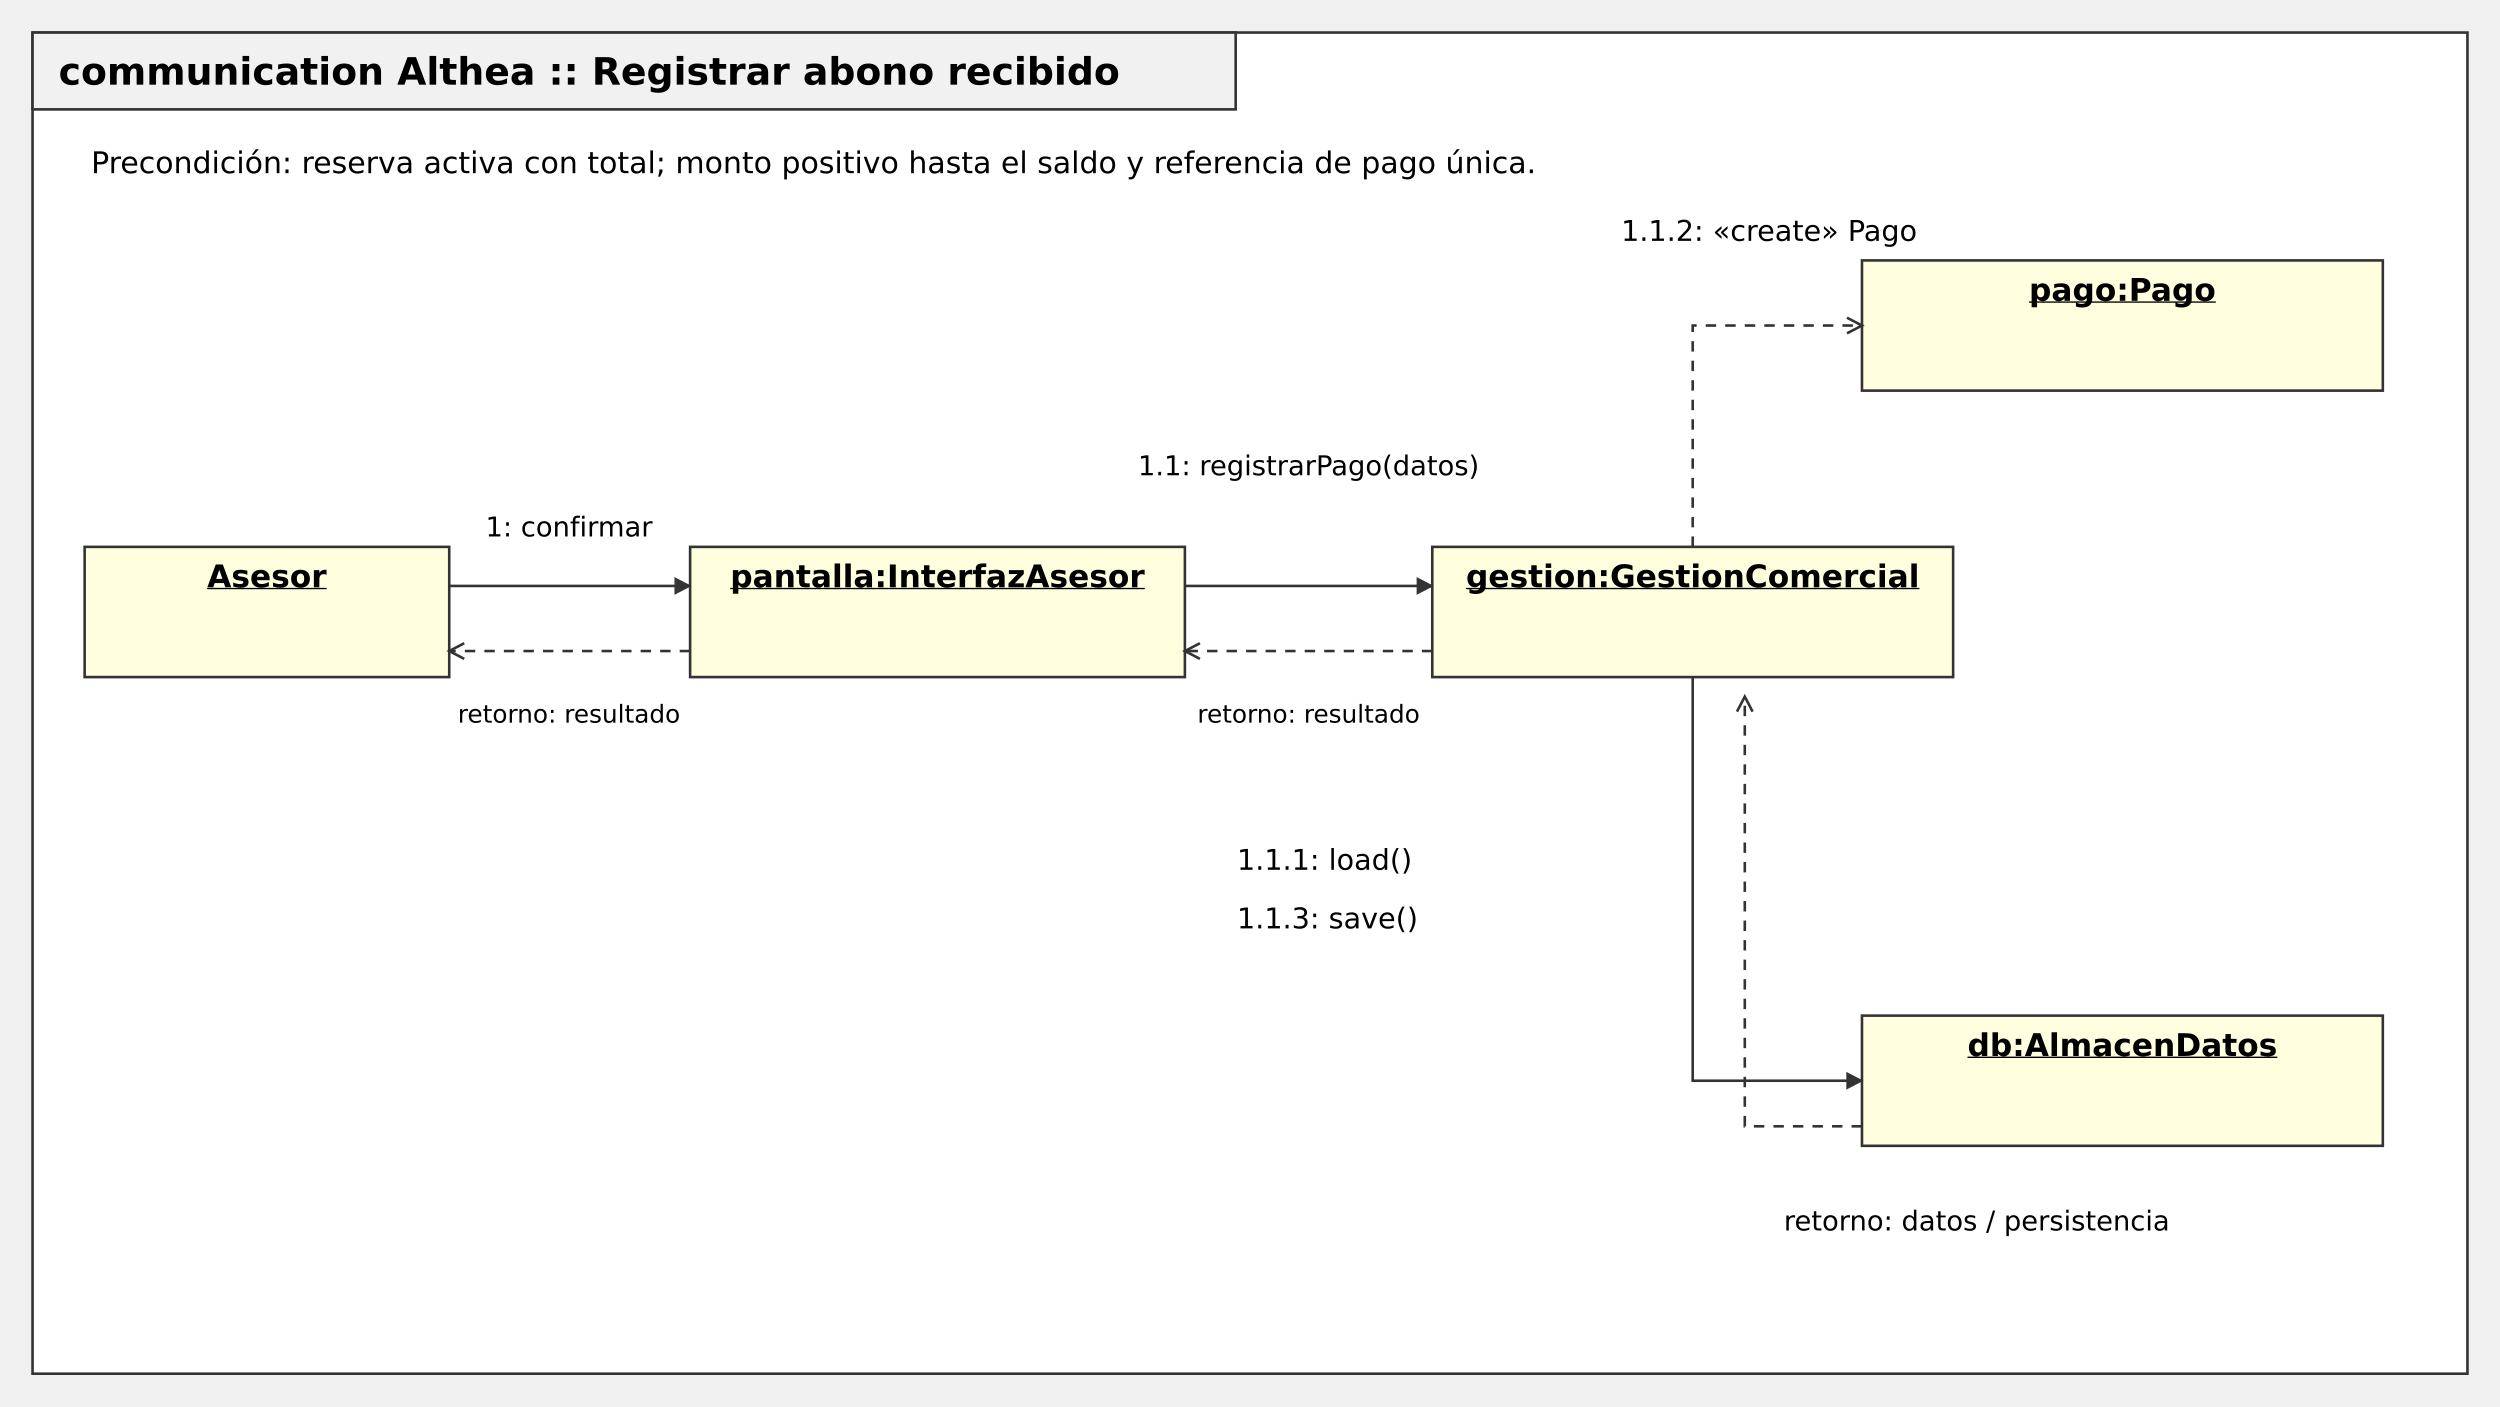
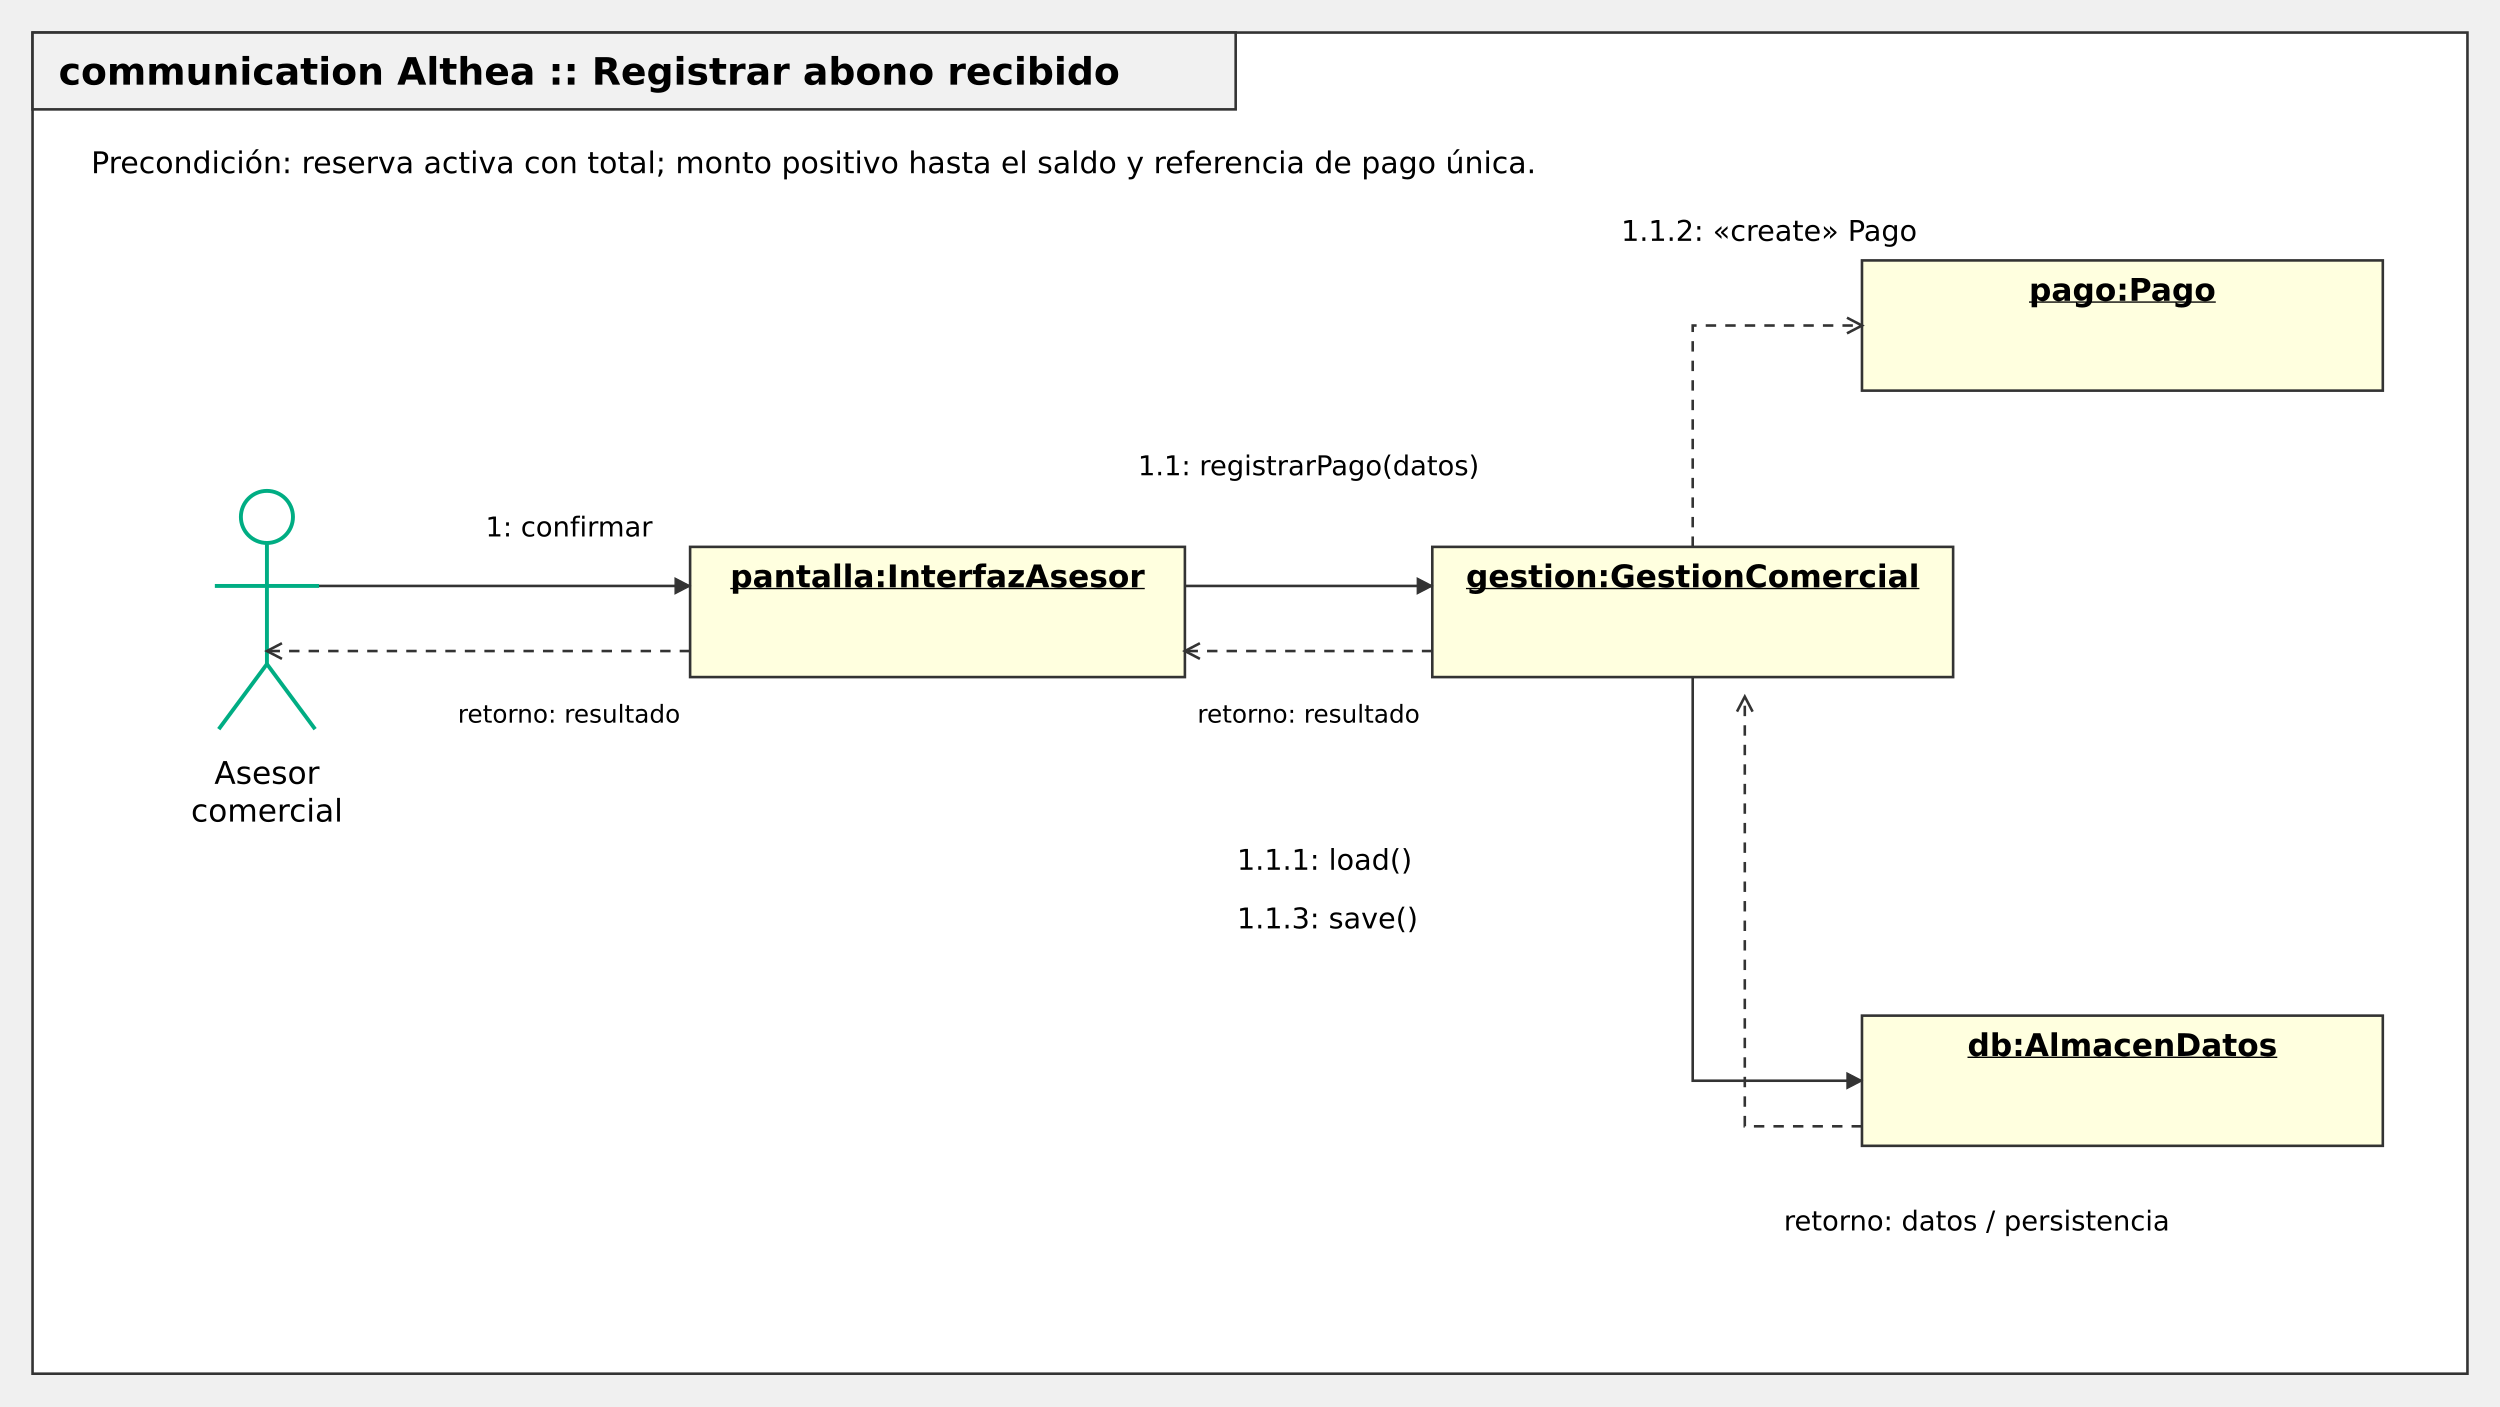
<svg xmlns="http://www.w3.org/2000/svg" width="1920" height="1080" viewBox="0 0 1920 1080">
  <g font-family="Segoe UI,DejaVu Sans,Arial,sans-serif">
    <rect x="25" y="25" width="1870" height="1030" fill="#ffffff" stroke="#333" stroke-width="2" />
    <rect x="25" y="25" width="924" height="59" fill="#f1f1f1" stroke="#333" stroke-width="2" />
    <text x="45" y="65" text-anchor="start" font-size="29" font-weight="bold">communication Althea :: Registrar abono recibido</text>
    <text x="70" y="133" text-anchor="start" font-size="23" font-weight="normal">Precondición: reserva activa con total; monto positivo hasta el saldo y referencia de pago única.</text>
-     <rect x="65" y="420" width="280" height="100" fill="#ffffdf" stroke="#333" stroke-width="2" />
-     <text x="205.0" y="451" text-anchor="middle" font-size="24" font-weight="bold" text-decoration="underline">Asesor</text>
+     <circle cx="205" cy="397" r="20" fill="white" stroke="#00ad83" stroke-width="3" />
+     <polyline points="205,417 205,510" fill="none" stroke="#00ad83" stroke-width="3" />
+     <polyline points="165,450 245,450" fill="none" stroke="#00ad83" stroke-width="3" />
+     <polyline points="205,510 168,560" fill="none" stroke="#00ad83" stroke-width="3" />
+     <polyline points="205,510 242,560" fill="none" stroke="#00ad83" stroke-width="3" />
+     <text x="205" y="602" text-anchor="middle" font-size="24" font-weight="normal">Asesor</text>
+     <text x="205" y="631" text-anchor="middle" font-size="24" font-weight="normal">comercial</text>
    <rect x="530" y="420" width="380" height="100" fill="#ffffdf" stroke="#333" stroke-width="2" />
    <text x="720.0" y="451" text-anchor="middle" font-size="24" font-weight="bold" text-decoration="underline">pantalla:InterfazAsesor</text>
    <rect x="1100" y="420" width="400" height="100" fill="#ffffdf" stroke="#333" stroke-width="2" />
    <text x="1300.0" y="451" text-anchor="middle" font-size="24" font-weight="bold" text-decoration="underline">gestion:GestionComercial</text>
    <rect x="1430" y="200" width="400" height="100" fill="#ffffdf" stroke="#333" stroke-width="2" />
    <text x="1630.0" y="231" text-anchor="middle" font-size="24" font-weight="bold" text-decoration="underline">pago:Pago</text>
    <rect x="1430" y="780" width="400" height="100" fill="#ffffdf" stroke="#333" stroke-width="2" />
    <text x="1630.0" y="811" text-anchor="middle" font-size="24" font-weight="bold" text-decoration="underline">db:AlmacenDatos</text>
-     <polyline points="345,450 530,450" fill="none" stroke="#333" stroke-width="2" />
+     <polyline points="245,450 530,450" fill="none" stroke="#333" stroke-width="2" />
    <polygon points="530,450 518.469,456.003 518.469,443.997" fill="#333333" stroke="#333" />
    <text x="437" y="412" text-anchor="middle" font-size="21" font-weight="normal">1: confirmar</text>
-     <polyline points="530,500 345,500" fill="none" stroke="#333" stroke-width="2" stroke-dasharray="8 7" />
-     <polyline points="356.531,493.997 345,500 356.531,506.003" fill="none" stroke="#333" stroke-width="2" />
+     <polyline points="530,500 205,500" fill="none" stroke="#333" stroke-width="2" stroke-dasharray="8 7" />
+     <polyline points="216.531,493.997 205,500 216.531,506.003" fill="none" stroke="#333" stroke-width="2" />
    <text x="437" y="555" text-anchor="middle" font-size="19" font-weight="normal">retorno: resultado</text>
    <polyline points="910,450 1100,450" fill="none" stroke="#333" stroke-width="2" />
    <polygon points="1100,450 1088.469,456.003 1088.469,443.997" fill="#333333" stroke="#333" />
    <text x="1005" y="365" text-anchor="middle" font-size="21" font-weight="normal">1.1: registrarPago(datos)</text>
    <polyline points="1100,500 910,500" fill="none" stroke="#333" stroke-width="2" stroke-dasharray="8 7" />
    <polyline points="921.531,493.997 910,500 921.531,506.003" fill="none" stroke="#333" stroke-width="2" />
    <text x="1005" y="555" text-anchor="middle" font-size="19" font-weight="normal">retorno: resultado</text>
    <polyline points="1300,420 1300,250 1430,250" fill="none" stroke="#333" stroke-width="2" stroke-dasharray="8 7" />
    <polyline points="1418.469,256.003 1430,250 1418.469,243.997" fill="none" stroke="#333" stroke-width="2" />
    <text x="1245" y="185" text-anchor="start" font-size="22" font-weight="normal">1.1.2: «create» Pago</text>
    <polyline points="1300,520 1300,830 1430,830" fill="none" stroke="#333" stroke-width="2" />
    <polygon points="1430,830 1418.469,836.003 1418.469,823.997" fill="#333333" stroke="#333" />
    <text x="950" y="668" text-anchor="start" font-size="22" font-weight="normal">1.1.1: load()</text>
    <text x="950" y="713" text-anchor="start" font-size="22" font-weight="normal">1.1.3: save()</text>
    <polyline points="1430,865 1340,865 1340,535" fill="none" stroke="#333" stroke-width="2" stroke-dasharray="8 7" />
    <polyline points="1346.003,546.531 1340,535 1333.997,546.531" fill="none" stroke="#333" stroke-width="2" />
    <text x="1370" y="945" text-anchor="start" font-size="21" font-weight="normal">retorno: datos / persistencia</text>
  </g>
</svg>
